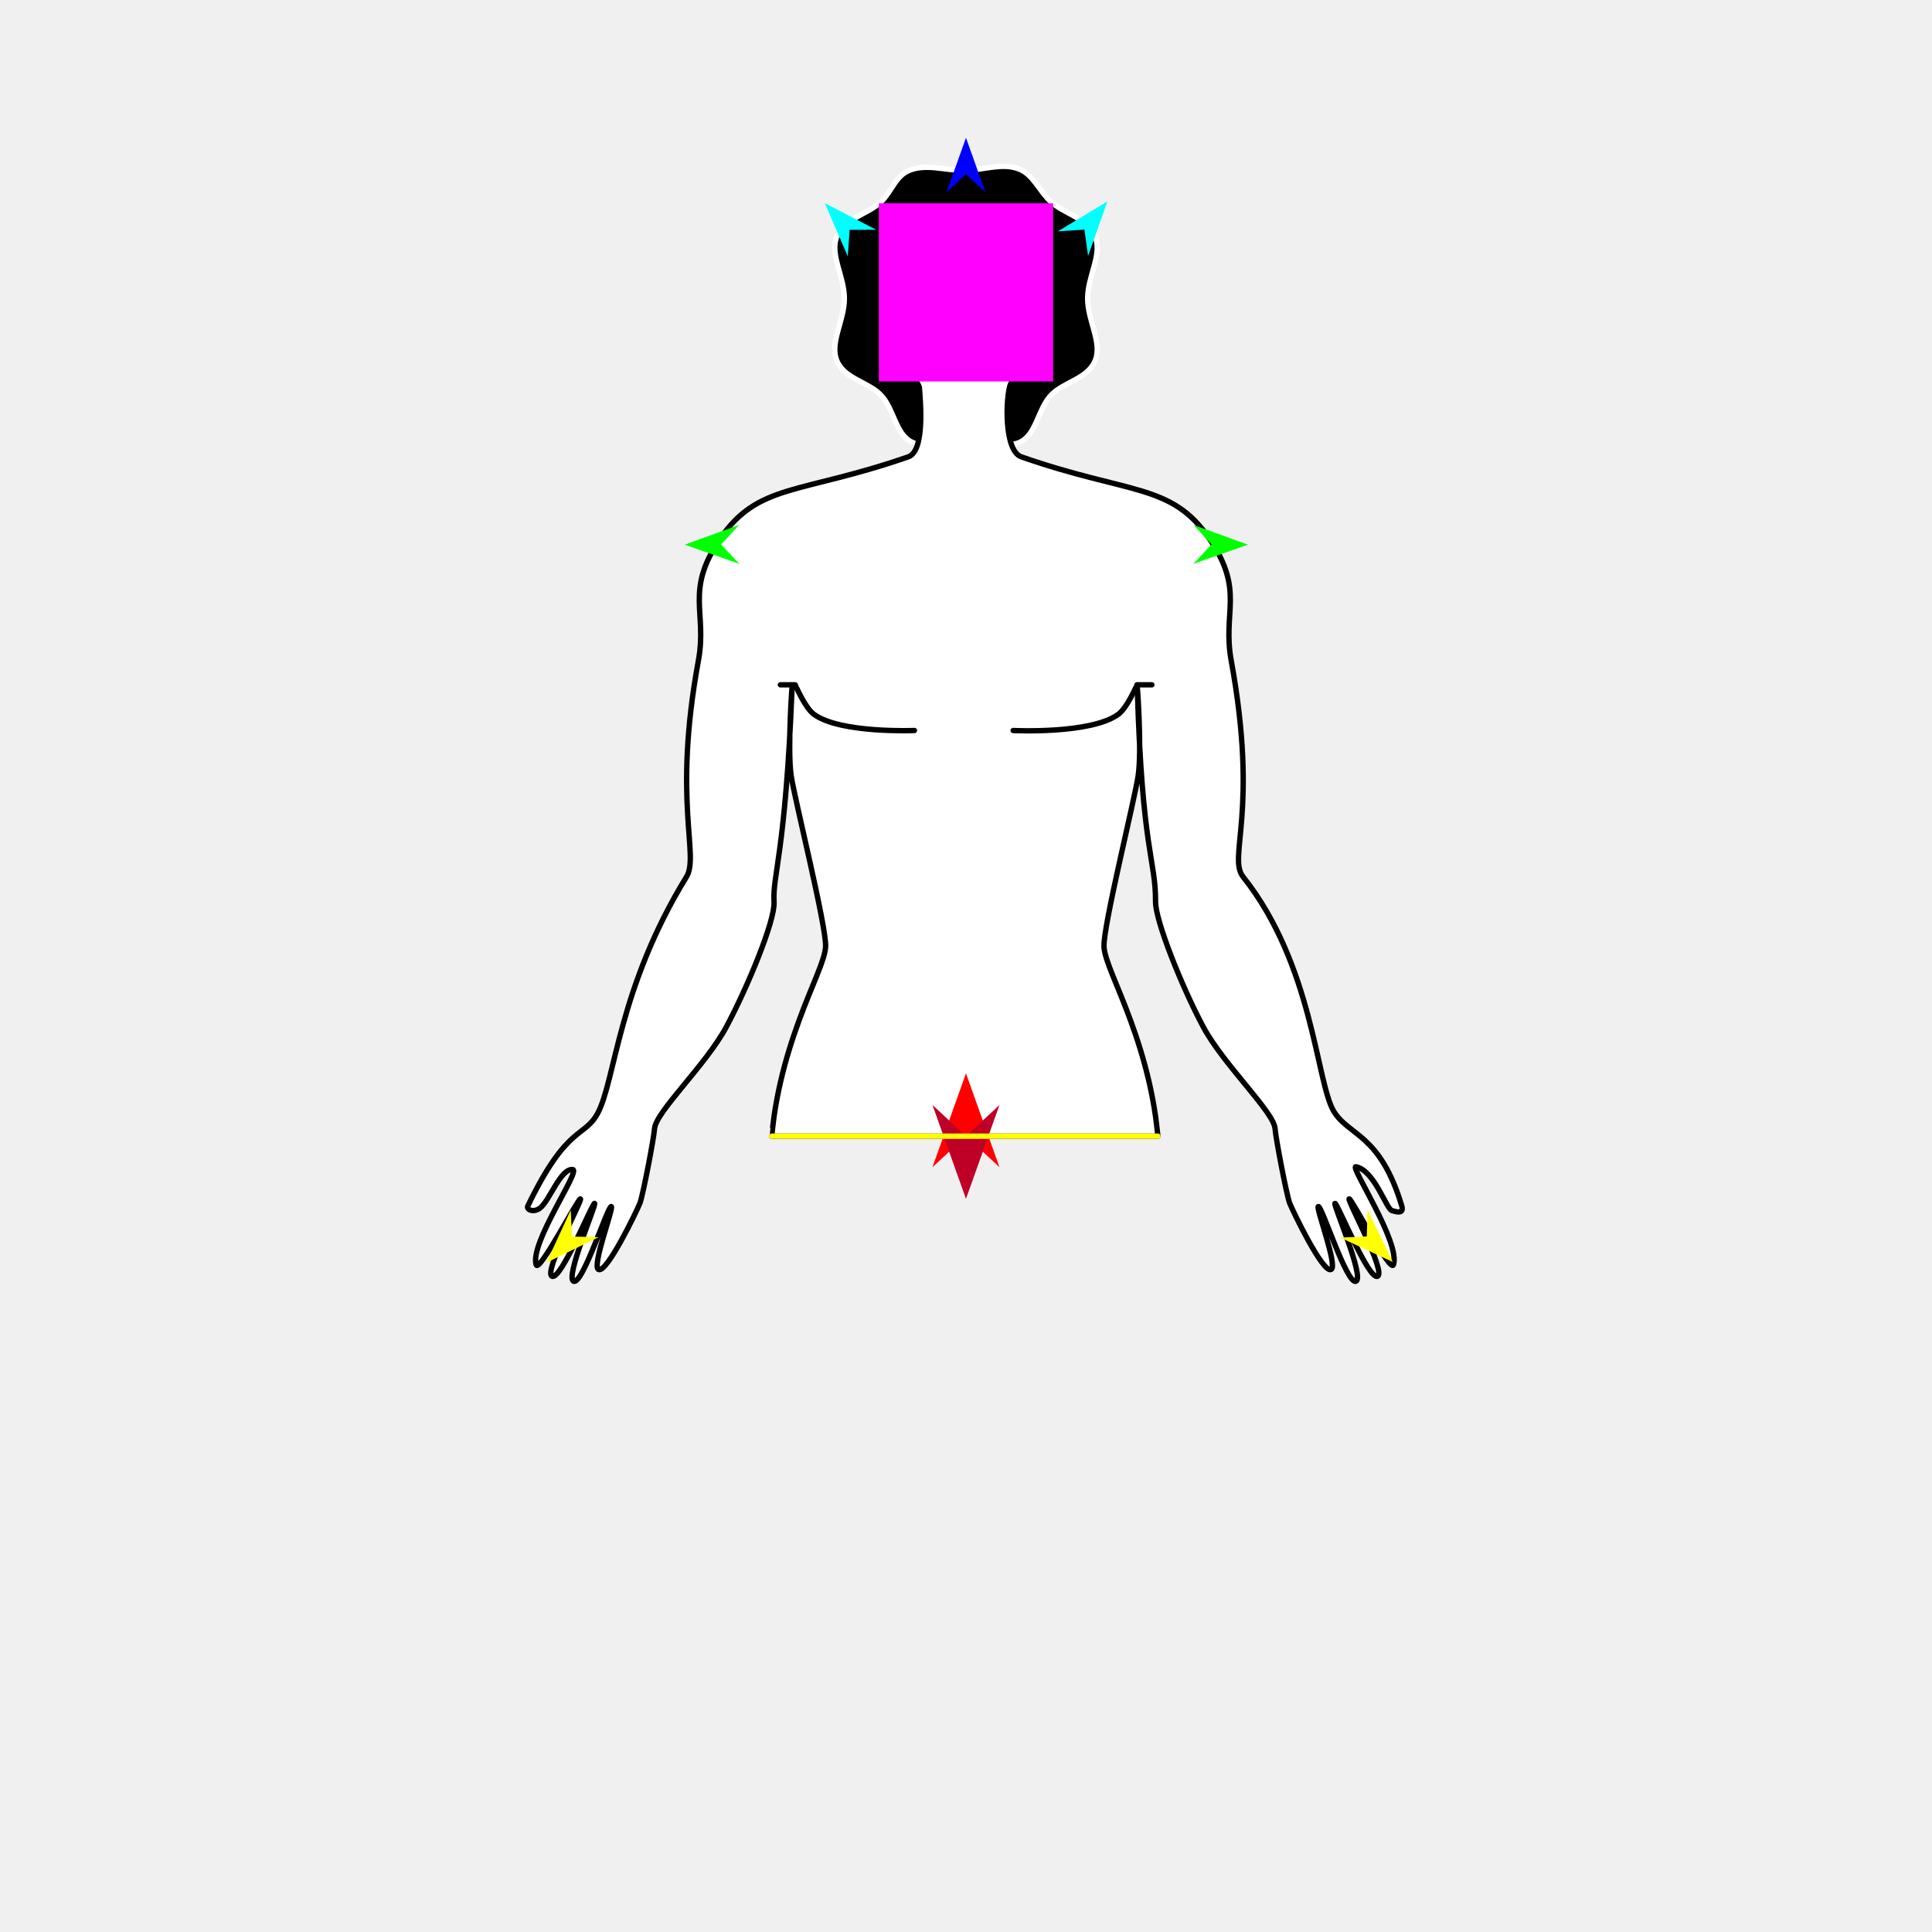
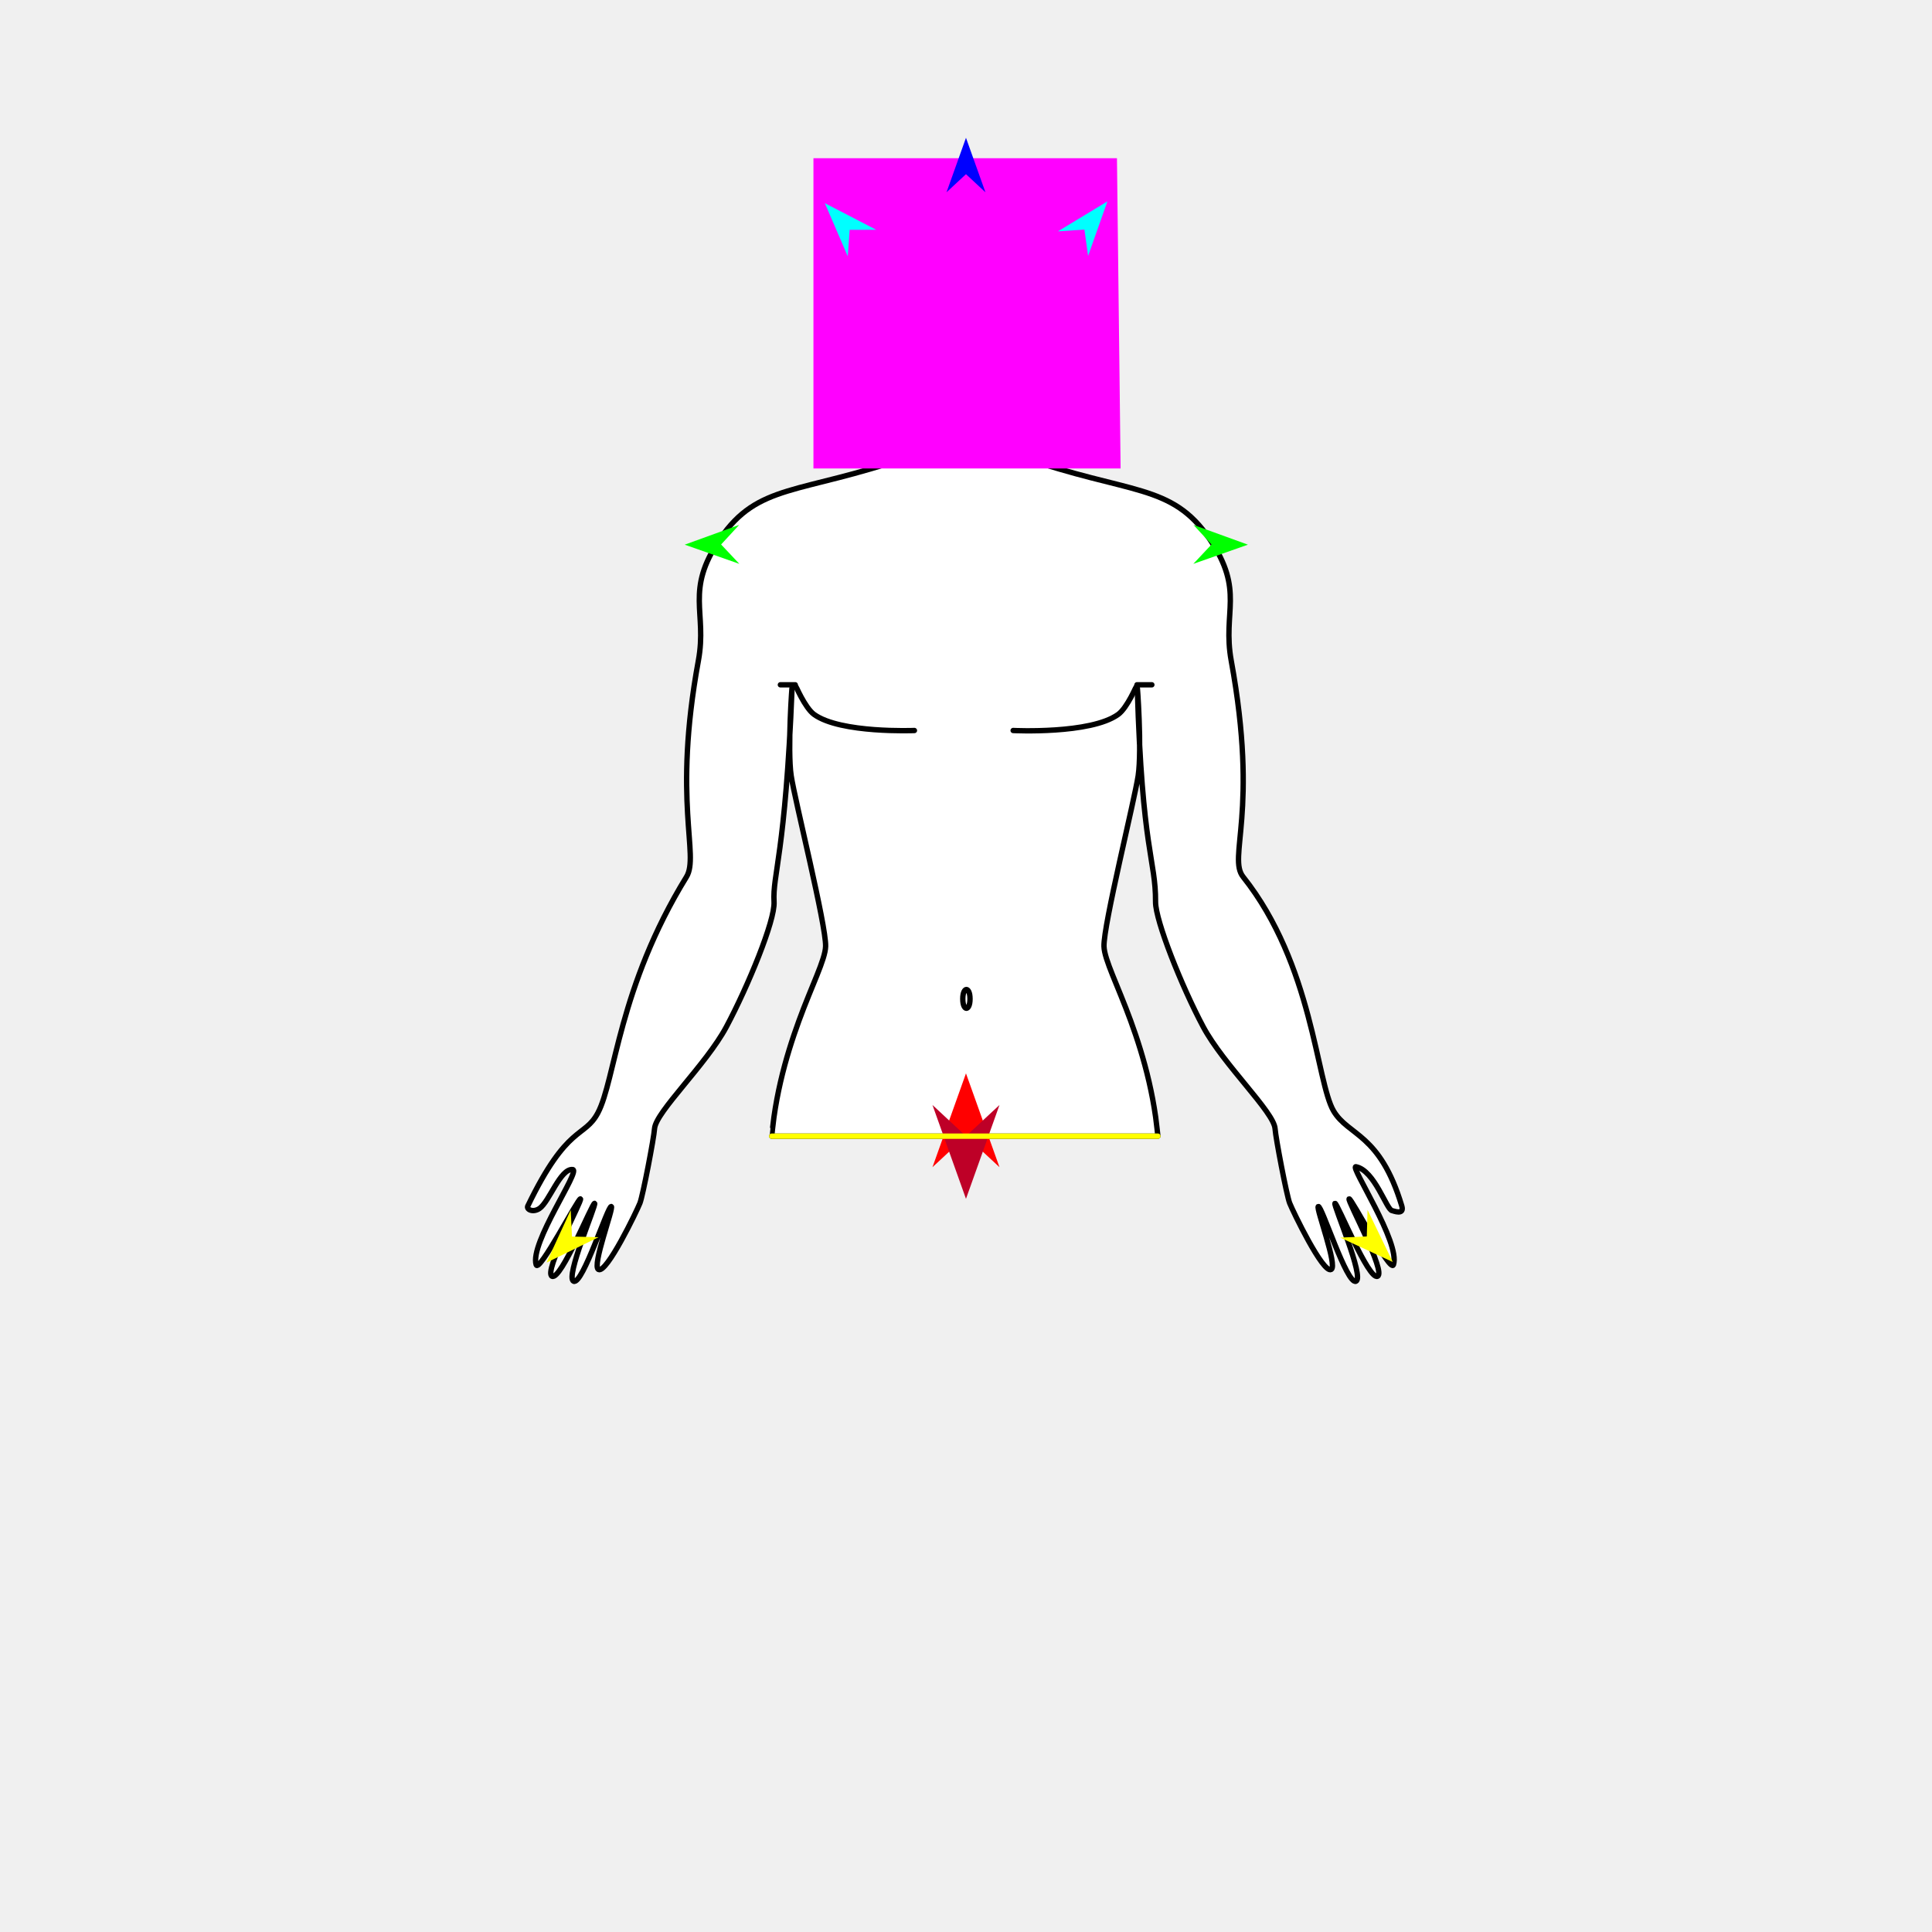
<svg xmlns="http://www.w3.org/2000/svg" version="1.1" id="Frame_0" width="720px" height="720px">
  <g id="halves">
    <g id="man_top">
      <g id="man_top">
        <path fill="#000000" fill-rule="evenodd" stroke="#ffffff" stroke-width="2" stroke-linecap="round" stroke-linejoin="round" d="M 359.651 63.496 C 366.636 63.380 373.869 60.410 380.181 63.156 C 385.214 65.346 387.432 71.342 391.636 75.162 C 396.637 79.707 405.216 81.256 408.064 87.912 C 411.001 94.778 405.338 102.872 405.338 111.251 C 405.338 119.630 411.001 127.724 408.064 134.589 C 405.216 141.245 396.241 142.394 391.636 147.340 C 386.695 152.646 386.271 162.167 379.832 164.925 C 373.628 167.582 366.850 161.447 360.000 161.447 C 353.150 161.447 346.373 167.582 340.168 164.925 C 333.729 162.167 333.305 152.646 328.364 147.340 C 323.759 142.394 314.784 141.245 311.936 134.589 C 308.999 127.724 314.662 119.630 314.662 111.251 C 314.662 102.872 308.999 94.778 311.936 87.912 C 314.784 81.256 323.492 79.844 328.364 75.162 C 332.044 71.627 333.659 66.043 338.076 63.853 C 344.557 60.640 352.311 63.617 359.651 63.496 Z" />
        <path fill="#ffffff" fill-rule="evenodd" stroke="#000000" stroke-width="2" stroke-linecap="round" stroke-linejoin="round" d="M 287.596 423.424 C 287.597 423.423 288.096 418.667 288.423 416.360 C 289.077 411.747 289.924 407.327 290.899 403.114 C 292.848 394.688 295.304 387.092 297.733 380.436 C 302.589 367.125 307.541 357.588 307.683 352.688 C 307.910 344.813 296.224 298.272 294.844 289.088 C 293.391 279.413 295.276 253.813 295.166 256.574 C 292.695 318.695 287.877 325.733 288.465 336.130 C 288.857 343.038 278.824 367.438 270.717 382.636 C 263.141 396.836 244.326 414.400 243.924 420.657 C 243.708 424.018 239.598 445.545 238.488 448.359 C 237.341 451.268 226.068 474.725 223.022 473.104 C 220.521 471.774 228.740 450.175 227.821 449.639 C 226.624 448.940 217.166 478.921 213.771 477.481 C 210.499 476.092 222.353 448.807 221.594 448.459 C 220.800 448.094 209.042 477.297 205.720 475.621 C 202.476 473.984 217.157 447.177 216.319 446.782 C 215.512 446.401 200.835 474.676 199.809 471.331 C 197.343 463.284 216.529 436.176 213.436 435.855 C 208.781 435.370 204.720 447.918 201.007 450.398 C 198.636 451.982 196.067 450.747 196.699 449.436 C 211.515 418.744 217.771 424.276 222.826 414.718 C 229.316 402.449 230.457 368.056 255.820 326.793 C 260.759 318.757 250.569 298.870 260.262 246.229 C 263.635 227.911 255.135 220.305 268.300 200.890 C 282.487 179.969 298.061 184.281 338.491 170.248 C 344.748 168.077 343.020 149.616 342.626 144.464 C 342.455 142.232 332.576 131.700 331.828 129.598 C 330.480 125.807 329.371 100.061 331.188 96.472 C 333.102 92.690 342.052 77.129 359.821 76.512 C 377.672 77.640 386.085 92.709 387.918 96.472 C 389.750 100.232 387.868 126.992 386.319 130.877 C 385.602 132.674 377.153 141.463 376.480 143.413 C 374.798 148.291 374.113 167.978 380.615 170.248 C 421.020 184.354 436.619 179.969 450.806 200.890 C 463.971 220.305 455.494 227.907 458.844 246.229 C 469.237 303.073 457.417 319.409 463.286 326.793 C 489.268 359.485 490.570 403.128 496.980 414.017 C 502.485 423.367 514.253 422.250 522.407 449.436 C 523.482 453.022 519.183 451.209 518.795 451.166 C 516.739 450.936 512.296 436.178 505.322 434.809 C 502.803 434.314 522.023 463.111 519.297 471.331 C 518.195 474.652 503.594 446.401 502.787 446.782 C 501.949 447.177 516.630 473.984 513.386 475.621 C 510.064 477.297 498.306 448.094 497.512 448.459 C 496.753 448.807 508.607 476.092 505.335 477.481 C 501.940 478.921 492.482 448.940 491.285 449.639 C 490.366 450.175 498.585 471.774 496.084 473.104 C 493.038 474.725 481.765 451.268 480.618 448.359 C 479.508 445.545 475.398 424.018 475.182 420.657 C 474.780 414.400 455.965 396.836 448.389 382.636 C 440.282 367.438 430.606 343.049 430.641 336.130 C 430.720 320.224 425.645 317.517 423.843 256.574 C 423.762 253.812 425.612 279.412 424.165 289.088 C 422.792 298.270 411.191 344.815 411.423 352.688 C 411.568 357.588 416.517 367.125 421.374 380.436 C 423.802 387.092 426.258 394.688 428.207 403.114 C 429.182 407.327 430.030 411.747 430.683 416.360 C 431.010 418.667 431.510 423.424 431.510 423.424 C 383.539 423.424 287.611 423.424 287.596 423.424 Z" />
        <path fill="none" stroke="#000000" stroke-width="2" stroke-linecap="round" stroke-linejoin="round" d="M 429.257 255.203 C 427.411 255.203 423.720 255.203 423.719 255.203 C 423.719 255.204 420.114 263.792 416.699 266.250 C 406.375 273.682 377.580 272.236 377.576 272.236 M 290.828 255.203 C 292.674 255.203 296.365 255.203 296.366 255.203 C 296.366 255.204 299.975 263.786 303.386 266.250 C 313.252 273.375 340.769 272.236 340.773 272.236 " />
+         <path fill="none" stroke="#000000" stroke-width="2" stroke-linecap="round" stroke-linejoin="round" d="M 358.802 372.261 C 358.802 369.757 359.585 368.755 360.150 368.755 C 360.716 368.755 361.499 369.757 361.499 372.261 C 361.499 374.766 360.716 375.768 360.150 375.768 C 359.585 375.768 358.802 374.766 358.802 372.261 " />
      </g>
      <g id="specs_2">
-         <path fill="#ff00ff" fill-rule="evenodd" stroke="none" d="M 327.522 142.149 C 327.528 142.149 392.456 142.149 392.463 142.149 C 392.463 142.142 392.463 75.767 392.463 75.760 C 392.456 75.760 327.528 75.760 327.522 75.760 C 327.522 75.767 327.522 142.142 327.522 142.149 Z" />
+         <path fill="#ff00ff" fill-rule="evenodd" stroke="none" d="M 303.148 174.589 C 303.159 174.589 417.607 174.589 417.618 174.589 C 417.618 174.578 416.256 58.972 416.256 58.961 C 416.245 58.961 303.159 58.961 303.148 58.961 C 303.148 58.972 303.148 174.578 303.148 174.589 Z" />
        <path fill="#ff0000" fill-rule="evenodd" stroke="none" d="M 359.992 400.011 C 359.993 400.014 372.481 434.979 372.482 434.982 C 372.481 434.981 359.993 423.362 359.992 423.361 C 359.991 423.362 347.504 434.981 347.502 434.982 C 347.504 434.979 359.991 400.014 359.992 400.011 Z" />
        <path fill="#0000ff" fill-rule="evenodd" stroke="none" d="M 359.992 51.346 C 359.993 51.348 367.246 71.658 367.247 71.660 C 367.246 71.660 359.993 64.911 359.992 64.910 C 359.991 64.911 352.738 71.660 352.737 71.660 C 352.738 71.658 359.991 51.348 359.992 51.346 Z" />
        <path fill="#00ff00" fill-rule="evenodd" stroke="none" d="M 255.177 202.982 C 255.179 202.981 275.453 195.625 275.455 195.624 C 275.454 195.625 268.742 202.913 268.741 202.914 C 268.742 202.915 275.527 210.134 275.528 210.135 C 275.526 210.134 255.179 202.983 255.177 202.982 Z" />
        <path fill="#ffff00" fill-rule="evenodd" stroke="none" d="M 203.686 470.533 C 203.687 470.531 212.689 450.933 212.689 450.931 C 212.689 450.932 213.164 460.828 213.164 460.829 C 213.165 460.829 223.069 461.069 223.070 461.069 C 223.068 461.070 203.688 470.532 203.686 470.533 Z" />
        <path fill="#ffff00" fill-rule="evenodd" stroke="none" d="M 519.035 470.293 C 519.034 470.291 509.641 450.877 509.640 450.875 C 509.640 450.876 509.365 460.780 509.365 460.781 C 509.364 460.781 499.466 461.220 499.465 461.220 C 499.467 461.221 519.033 470.292 519.035 470.293 Z" />
        <path fill="#00ff00" fill-rule="evenodd" stroke="none" d="M 465.066 202.982 C 465.064 202.981 444.790 195.625 444.788 195.624 C 444.789 195.625 451.501 202.913 451.502 202.914 C 451.501 202.915 444.716 210.134 444.715 210.135 C 444.717 210.134 465.064 202.983 465.066 202.982 Z" />
        <path fill="#00ffff" fill-rule="evenodd" stroke="none" d="M 412.700 75.049 C 412.699 75.051 405.499 95.380 405.499 95.382 C 405.498 95.382 404.135 85.568 404.135 85.567 C 404.134 85.567 394.248 86.219 394.247 86.219 C 394.249 86.218 412.698 75.050 412.700 75.049 Z" />
        <path fill="#00ffff" fill-rule="evenodd" stroke="none" d="M 307.396 75.722 C 307.397 75.724 315.937 95.529 315.937 95.531 C 315.938 95.530 316.644 85.647 316.644 85.646 C 316.645 85.646 326.552 85.638 326.553 85.638 C 326.551 85.637 307.398 75.723 307.396 75.722 Z" />
        <path fill="#be0027" fill-rule="evenodd" stroke="none" d="M 359.992 446.766 C 359.993 446.762 372.481 411.797 372.482 411.794 C 372.481 411.795 359.993 423.414 359.992 423.415 C 359.991 423.414 347.504 411.795 347.502 411.794 C 347.504 411.797 359.991 446.762 359.992 446.766 Z" />
        <path fill="none" stroke="#ffff00" stroke-width="2" stroke-linecap="round" stroke-linejoin="round" d="M 431.510 423.424 C 383.539 423.424 287.611 423.424 287.596 423.424 " />
      </g>
    </g>
  </g>
</svg>
